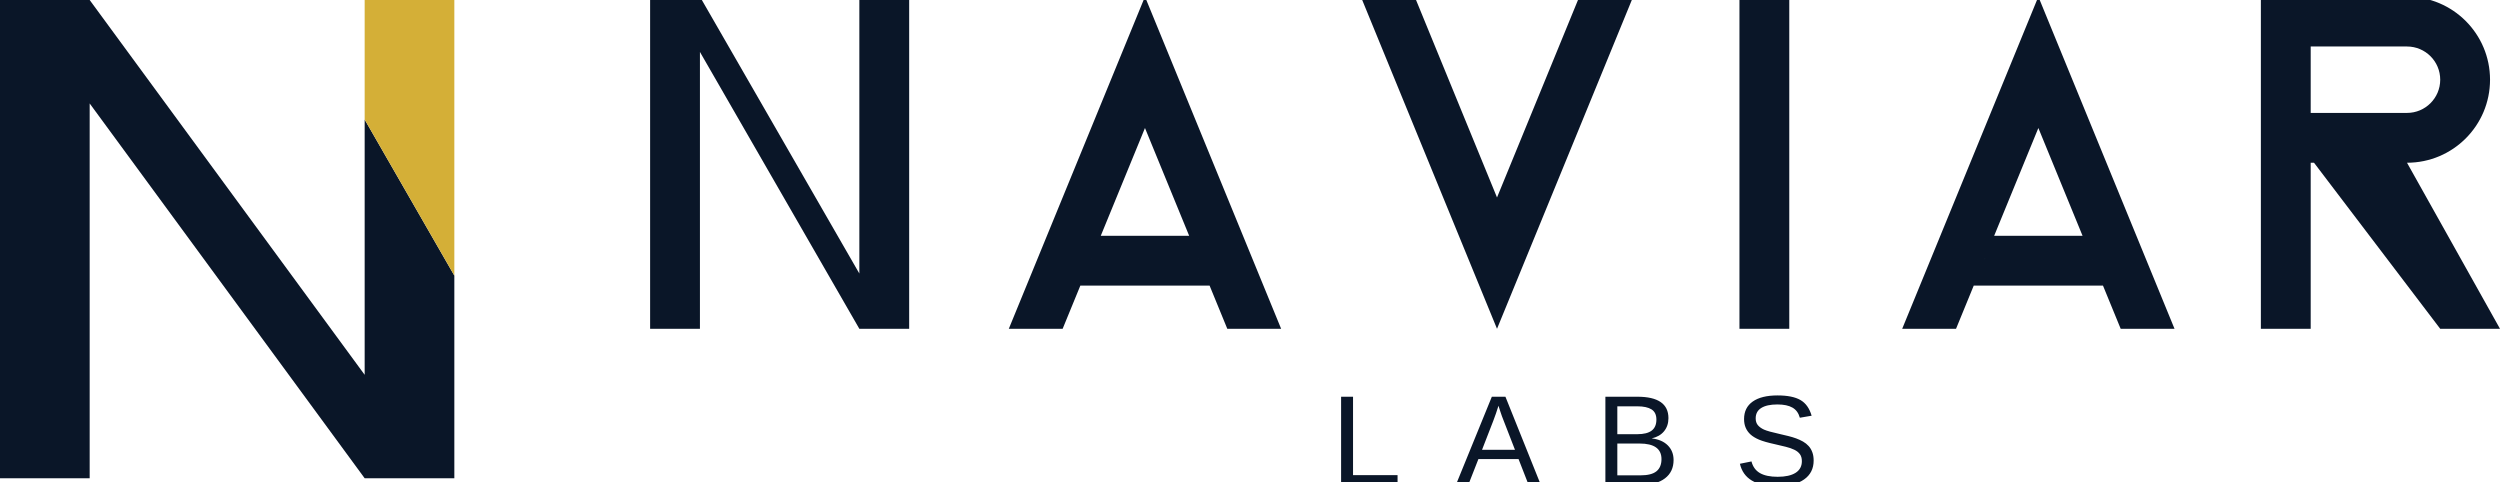
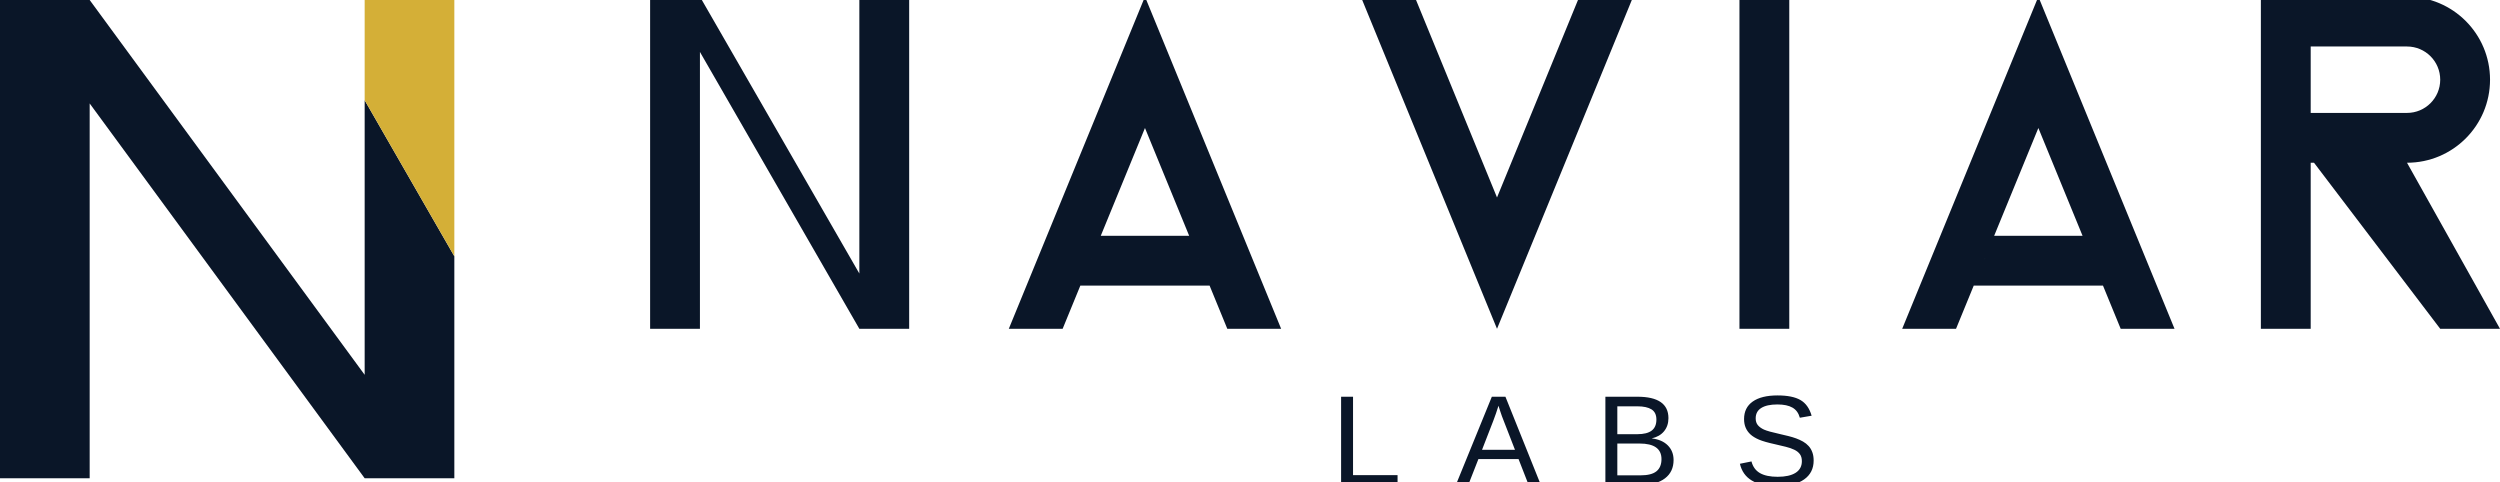
<svg xmlns="http://www.w3.org/2000/svg" viewBox="0 0 752.75 145.0" width="752.75" height="145.0" role="img" aria-label="NAVIAR LABS">
  <g transform="translate(0 0) scale(0.18)">
-     <path d="M0 0 H150.0 L610.0 626.97 V200.0 L760.0 461.0 V800.0 H610.0 L150.0 173.03 V800.0 H0 Z" fill="#0A1628" />
-     <path d="M610.0 0 H760.0 V461.0 L610.0 200.0 Z" fill="#D4AF37" />
+     <path d="M0 0 H150.0 L610.0 626.97 V167.7 L760.0 428.7 V800.0 H610.0 L150.0 173.03 V800.0 H0 Z" fill="#0A1628" />
+     <path d="M610.0 0 H760.0 V428.7 L610.0 167.7 Z" fill="#D4AF37" />
  </g>
  <path d="M0 0 H15.0 L63.0 83.36 V0 H78.0 V100.0 H63.0 L15.0 16.64 V100.0 H0 Z" transform="translate(195.75 -1.0)" fill="#0A1628" fill-rule="evenodd" />
  <path d="M41.0 0.0 L82.0 100.0 L65.79 100.0 L41.0 39.54 L16.21 100.0 L0 100.0 Z M27.69 72.0 H54.31 L60.46 87.0 H21.54 Z" transform="translate(303.75 -1.0)" fill="#0A1628" fill-rule="evenodd" />
  <path d="M41.0 100.0 L82.0 0.0 L65.79 0.0 L41.0 60.46 L16.21 0.0 L0 0.0 Z" transform="translate(409.75 -1.0)" fill="#0A1628" fill-rule="evenodd" />
  <path d="M0 0 H15.0 V100.0 H0 Z" transform="translate(523.75 -1.0)" fill="#0A1628" fill-rule="evenodd" />
  <path d="M41.0 0.0 L82.0 100.0 L65.79 100.0 L41.0 39.54 L16.21 100.0 L0 100.0 Z M27.69 72.0 H54.31 L60.46 87.0 H21.54 Z" transform="translate(572.75 -1.0)" fill="#0A1628" fill-rule="evenodd" />
  <path d="M0 0 H44.0 A25.0 25.0 0 0 1 44.0 50.0 L72.0 100.0 H54.0 L16.0 50.0 H15.0 V100.0 H0 Z M15.0 15.0 H44.0 A10.0 10.0 0 0 1 44.0 35.0 H15.0 Z" transform="translate(680.75 -1.0)" fill="#0A1628" fill-rule="evenodd" />
  <text x="474.25" y="146.0" font-family="'Poppins','Century Gothic','Futura','Helvetica Neue',Arial,sans-serif" font-size="38.57" font-weight="500" letter-spacing="16.2" fill="#0A1628" text-anchor="middle" textLength="160.46" lengthAdjust="spacing">LABS</text>
</svg>
